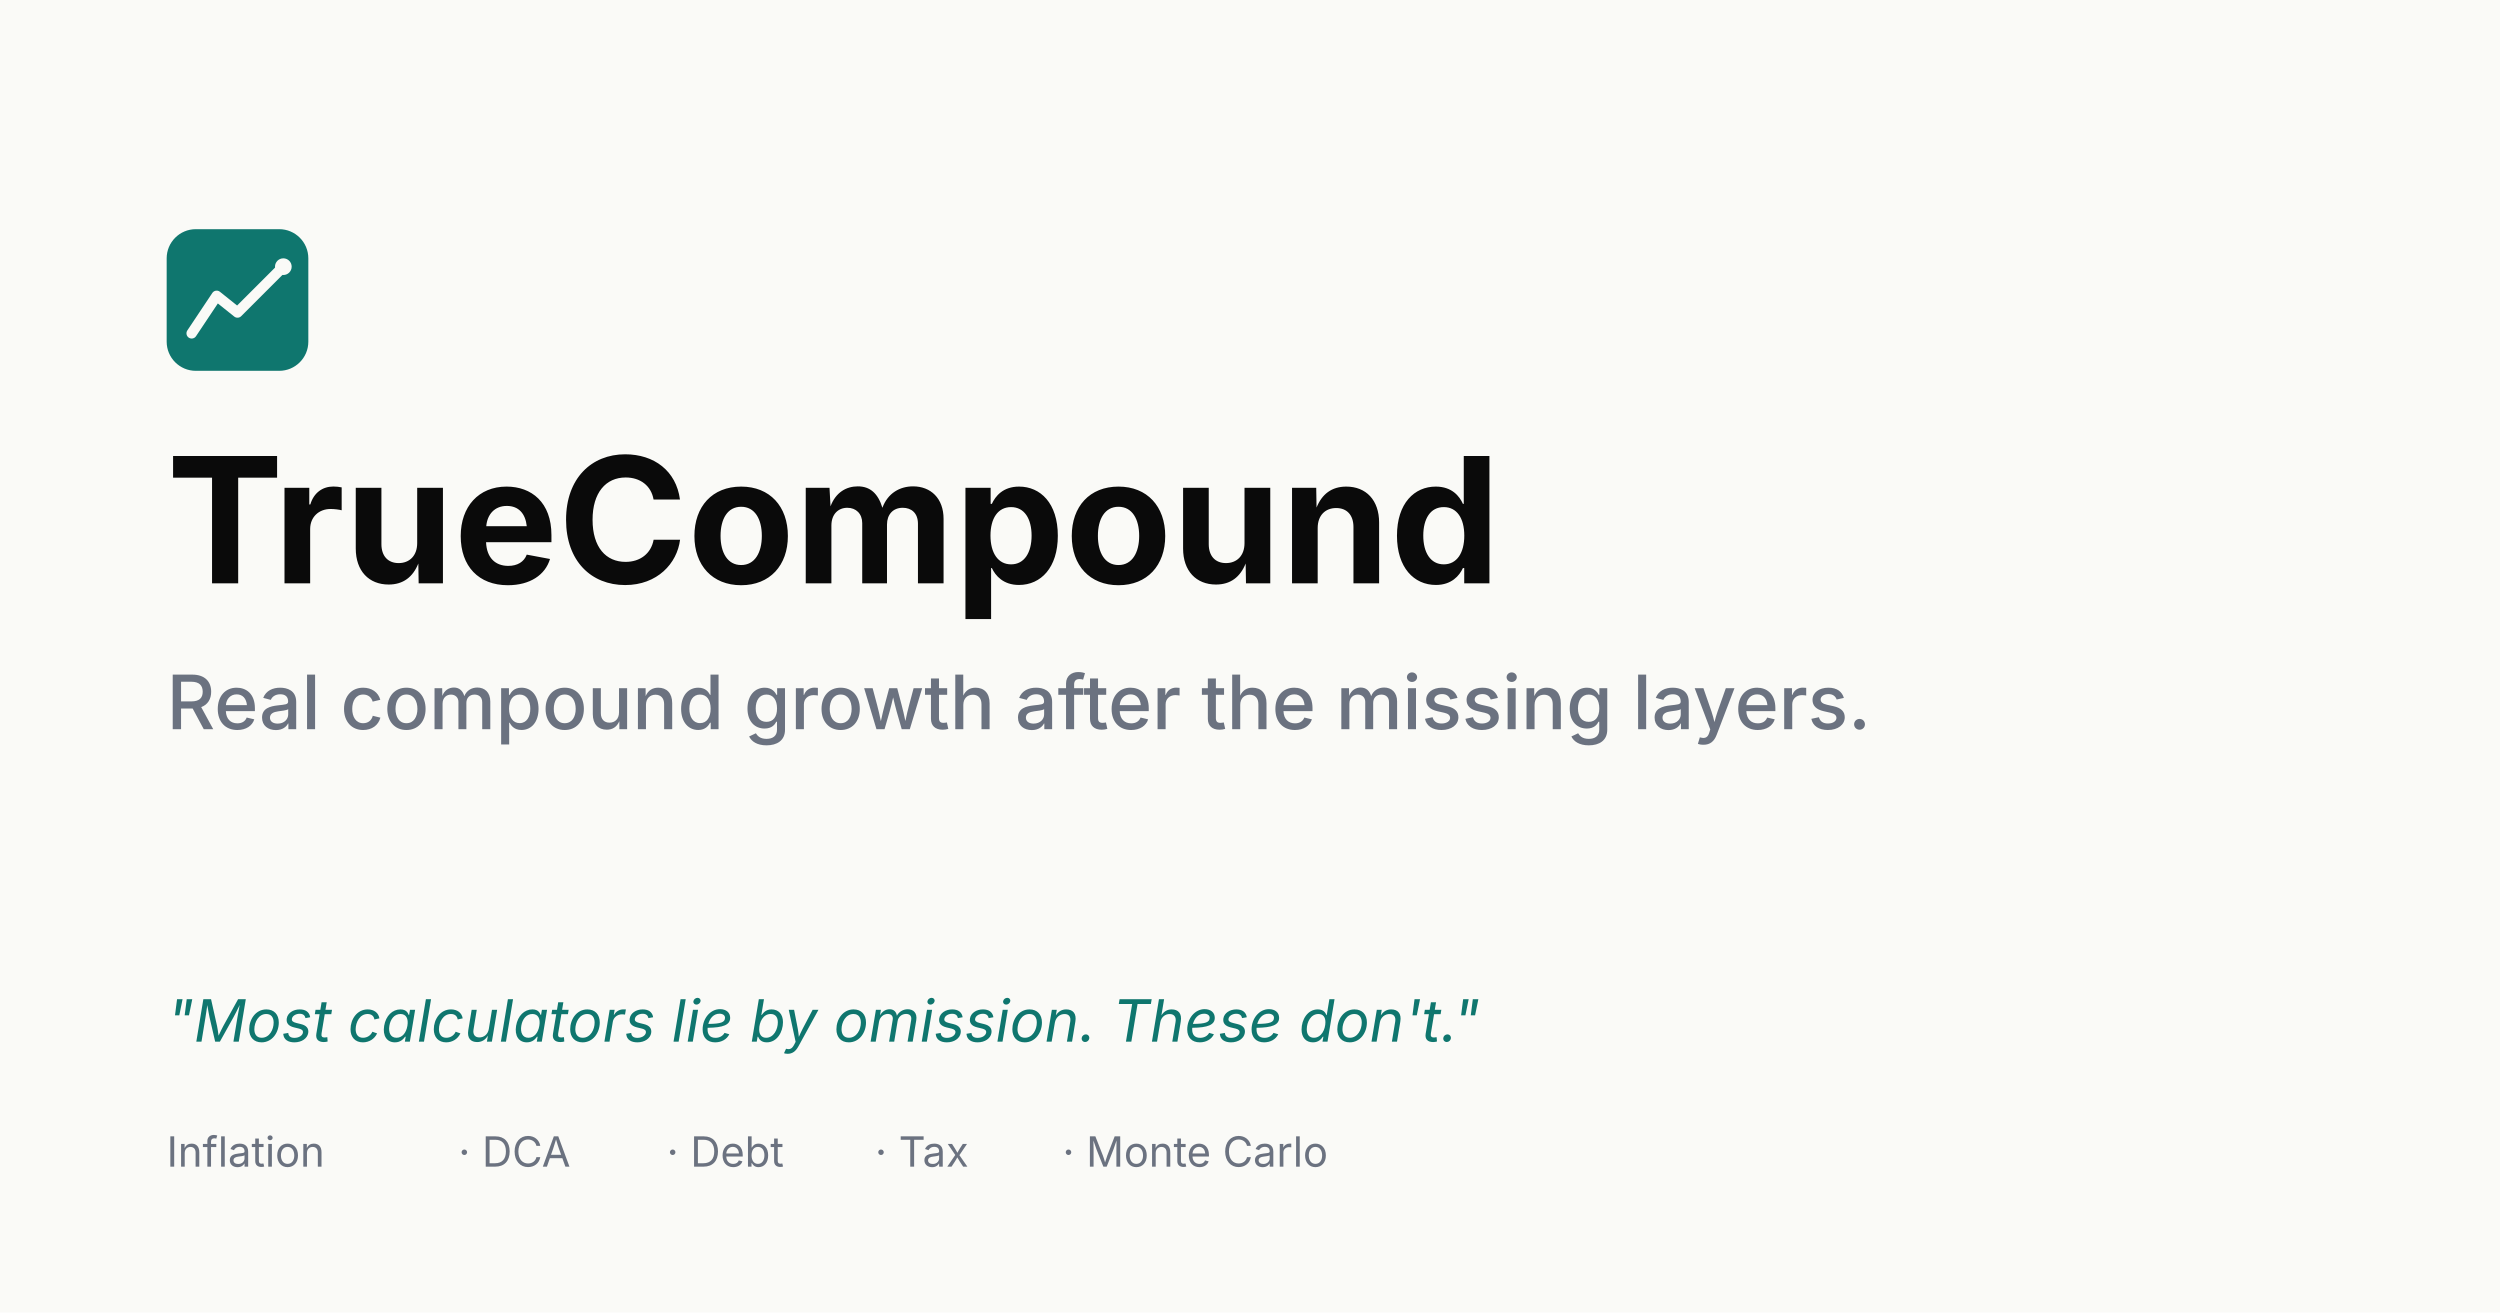
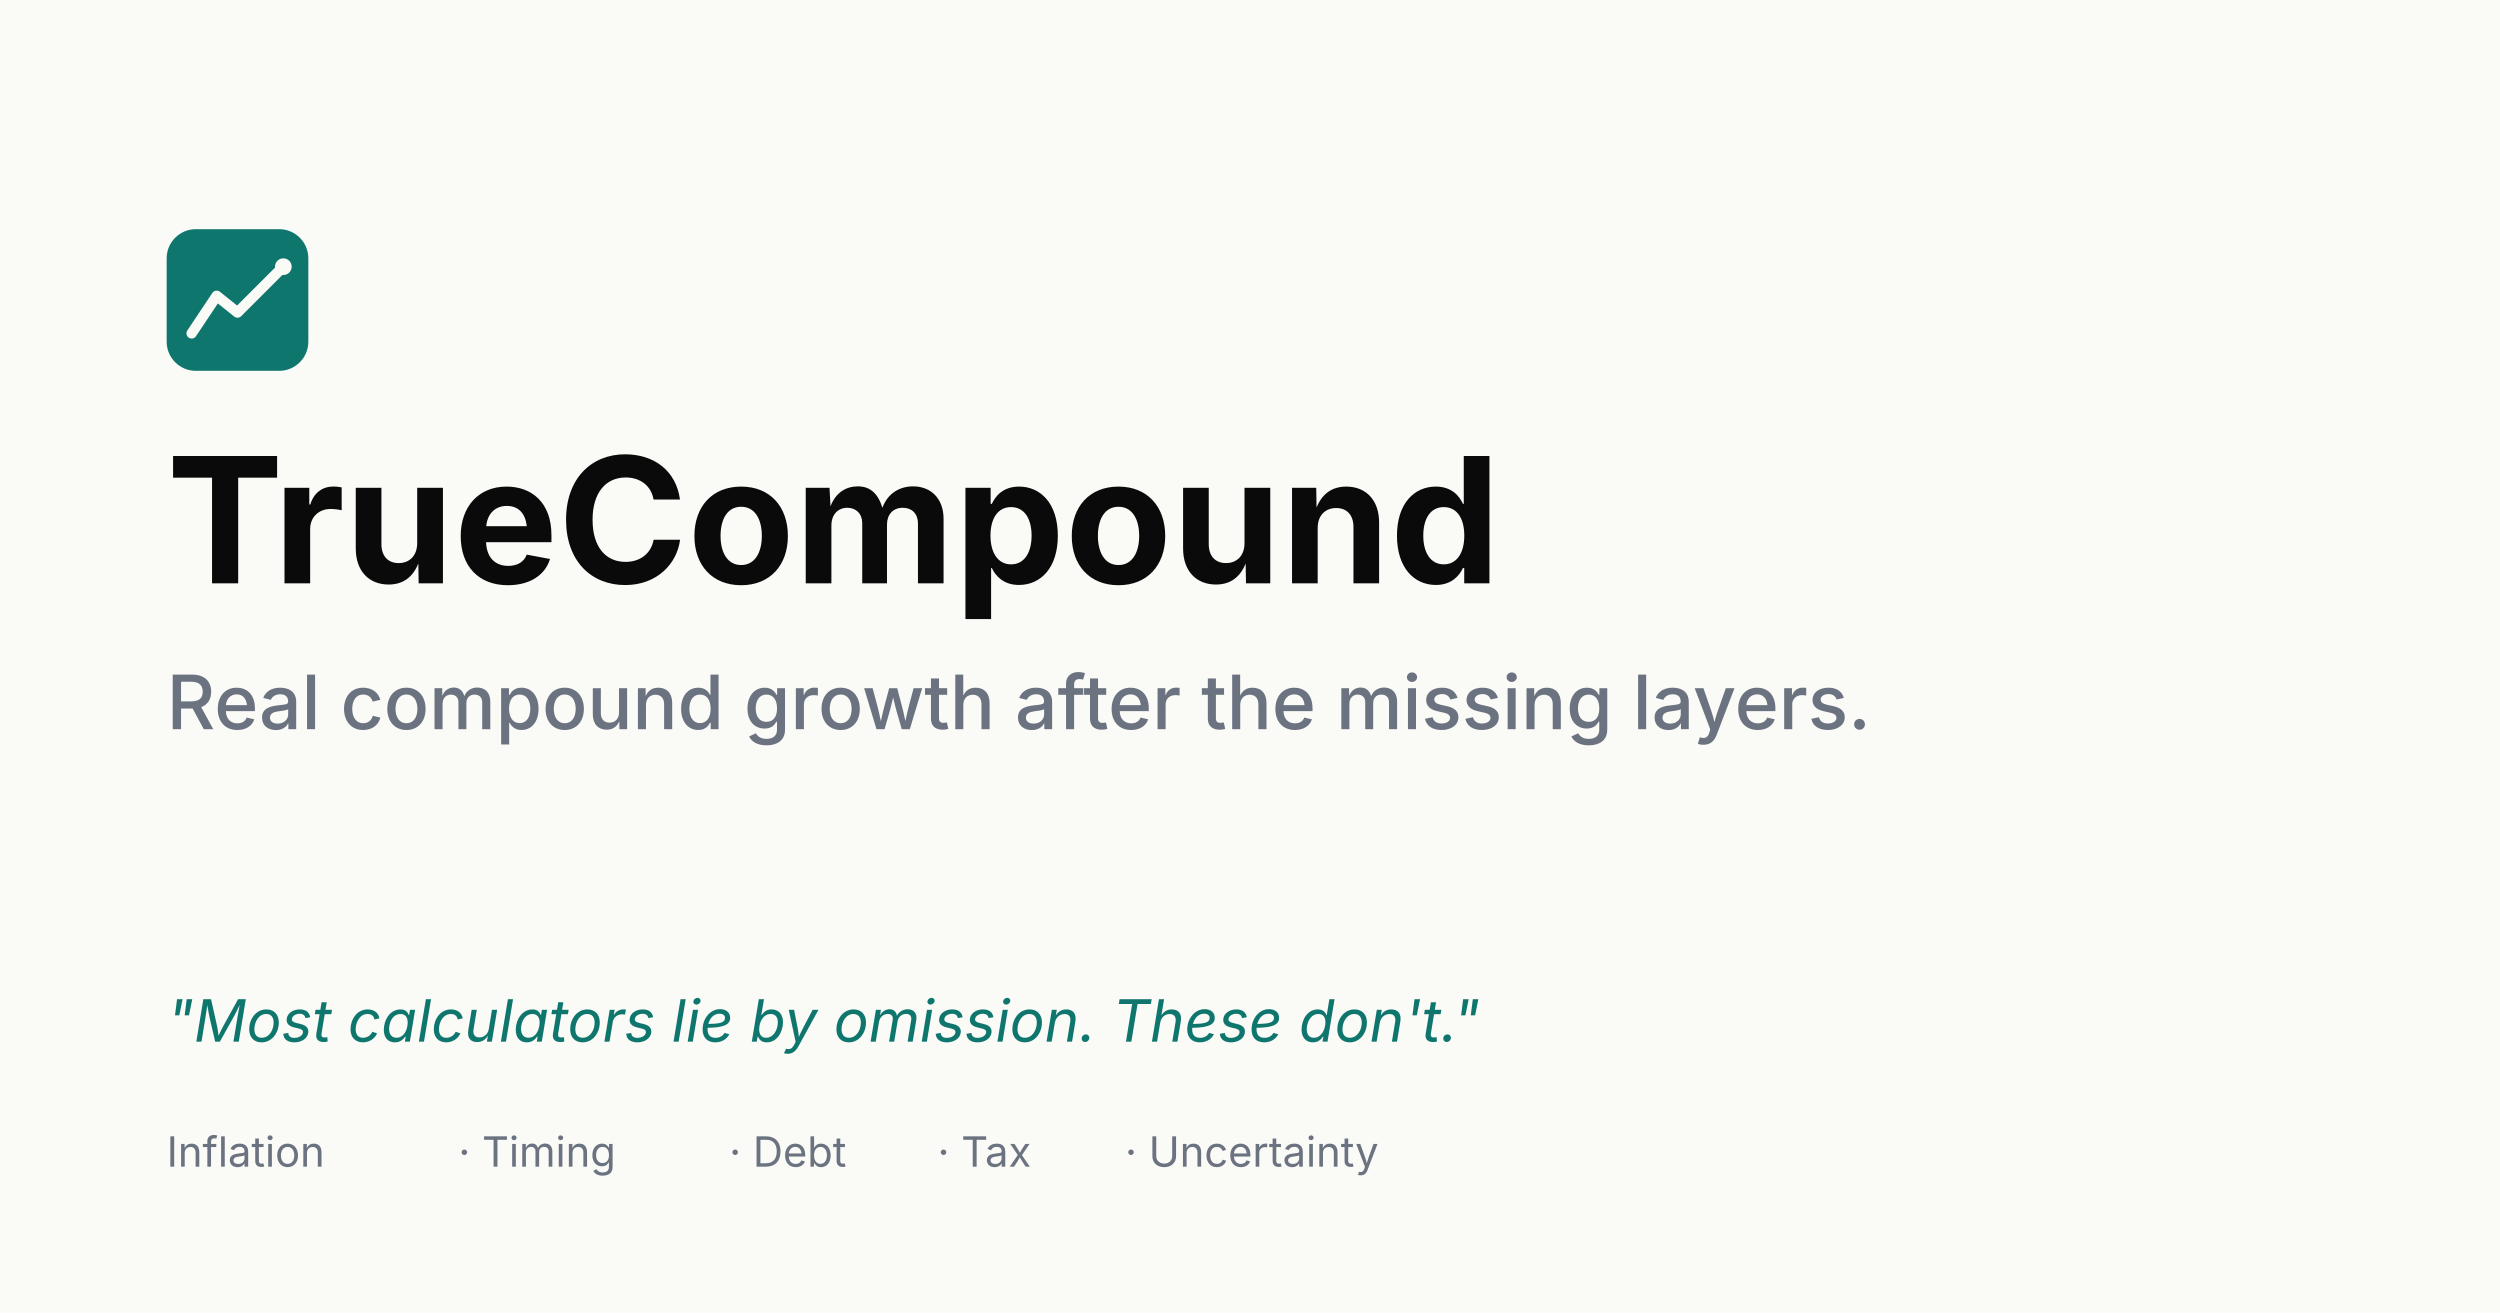
<svg xmlns="http://www.w3.org/2000/svg" viewBox="0 0 1200 630">
  <rect width="1200" height="630" fill="#FAFAF7" />
  <g transform="translate(80, 110)">
    <rect width="68" height="68" rx="14" fill="#0F766E" />
    <path d="M12 50 L24 32 L34 40 L56 18" stroke="#FAFAF7" stroke-width="5" stroke-linecap="round" stroke-linejoin="round" fill="none" />
    <circle cx="56" cy="18" r="4" fill="#FAFAF7" />
  </g>
  <text x="80" y="280" font-family="Inter, sans-serif" font-size="84" font-weight="700" fill="#0A0A0A">TrueCompound</text>
  <text x="80" y="350" font-family="Inter, sans-serif" font-size="36" font-weight="500" fill="#6B7280">Real compound growth after the missing layers.</text>
  <text x="80" y="500" font-family="Inter, sans-serif" font-size="28" font-style="italic" fill="#0F766E">"Most calculators lie by omission. These don't."</text>
  <g transform="translate(80, 560)" font-family="Inter, sans-serif" font-size="20" fill="#6B7280">
    <text x="0" y="0">Inflation</text>
-     <text x="140" y="0">· DCA</text>
-     <text x="240" y="0">· Debt</text>
-     <text x="340" y="0">· Tax</text>
-     <text x="430" y="0">· Monte Carlo</text>
+     <text x="140" y="0">· Timing</text>
+     <text x="270" y="0">· Debt</text>
+     <text x="370" y="0">· Tax</text>
+     <text x="460" y="0">· Uncertainty</text>
  </g>
</svg>
